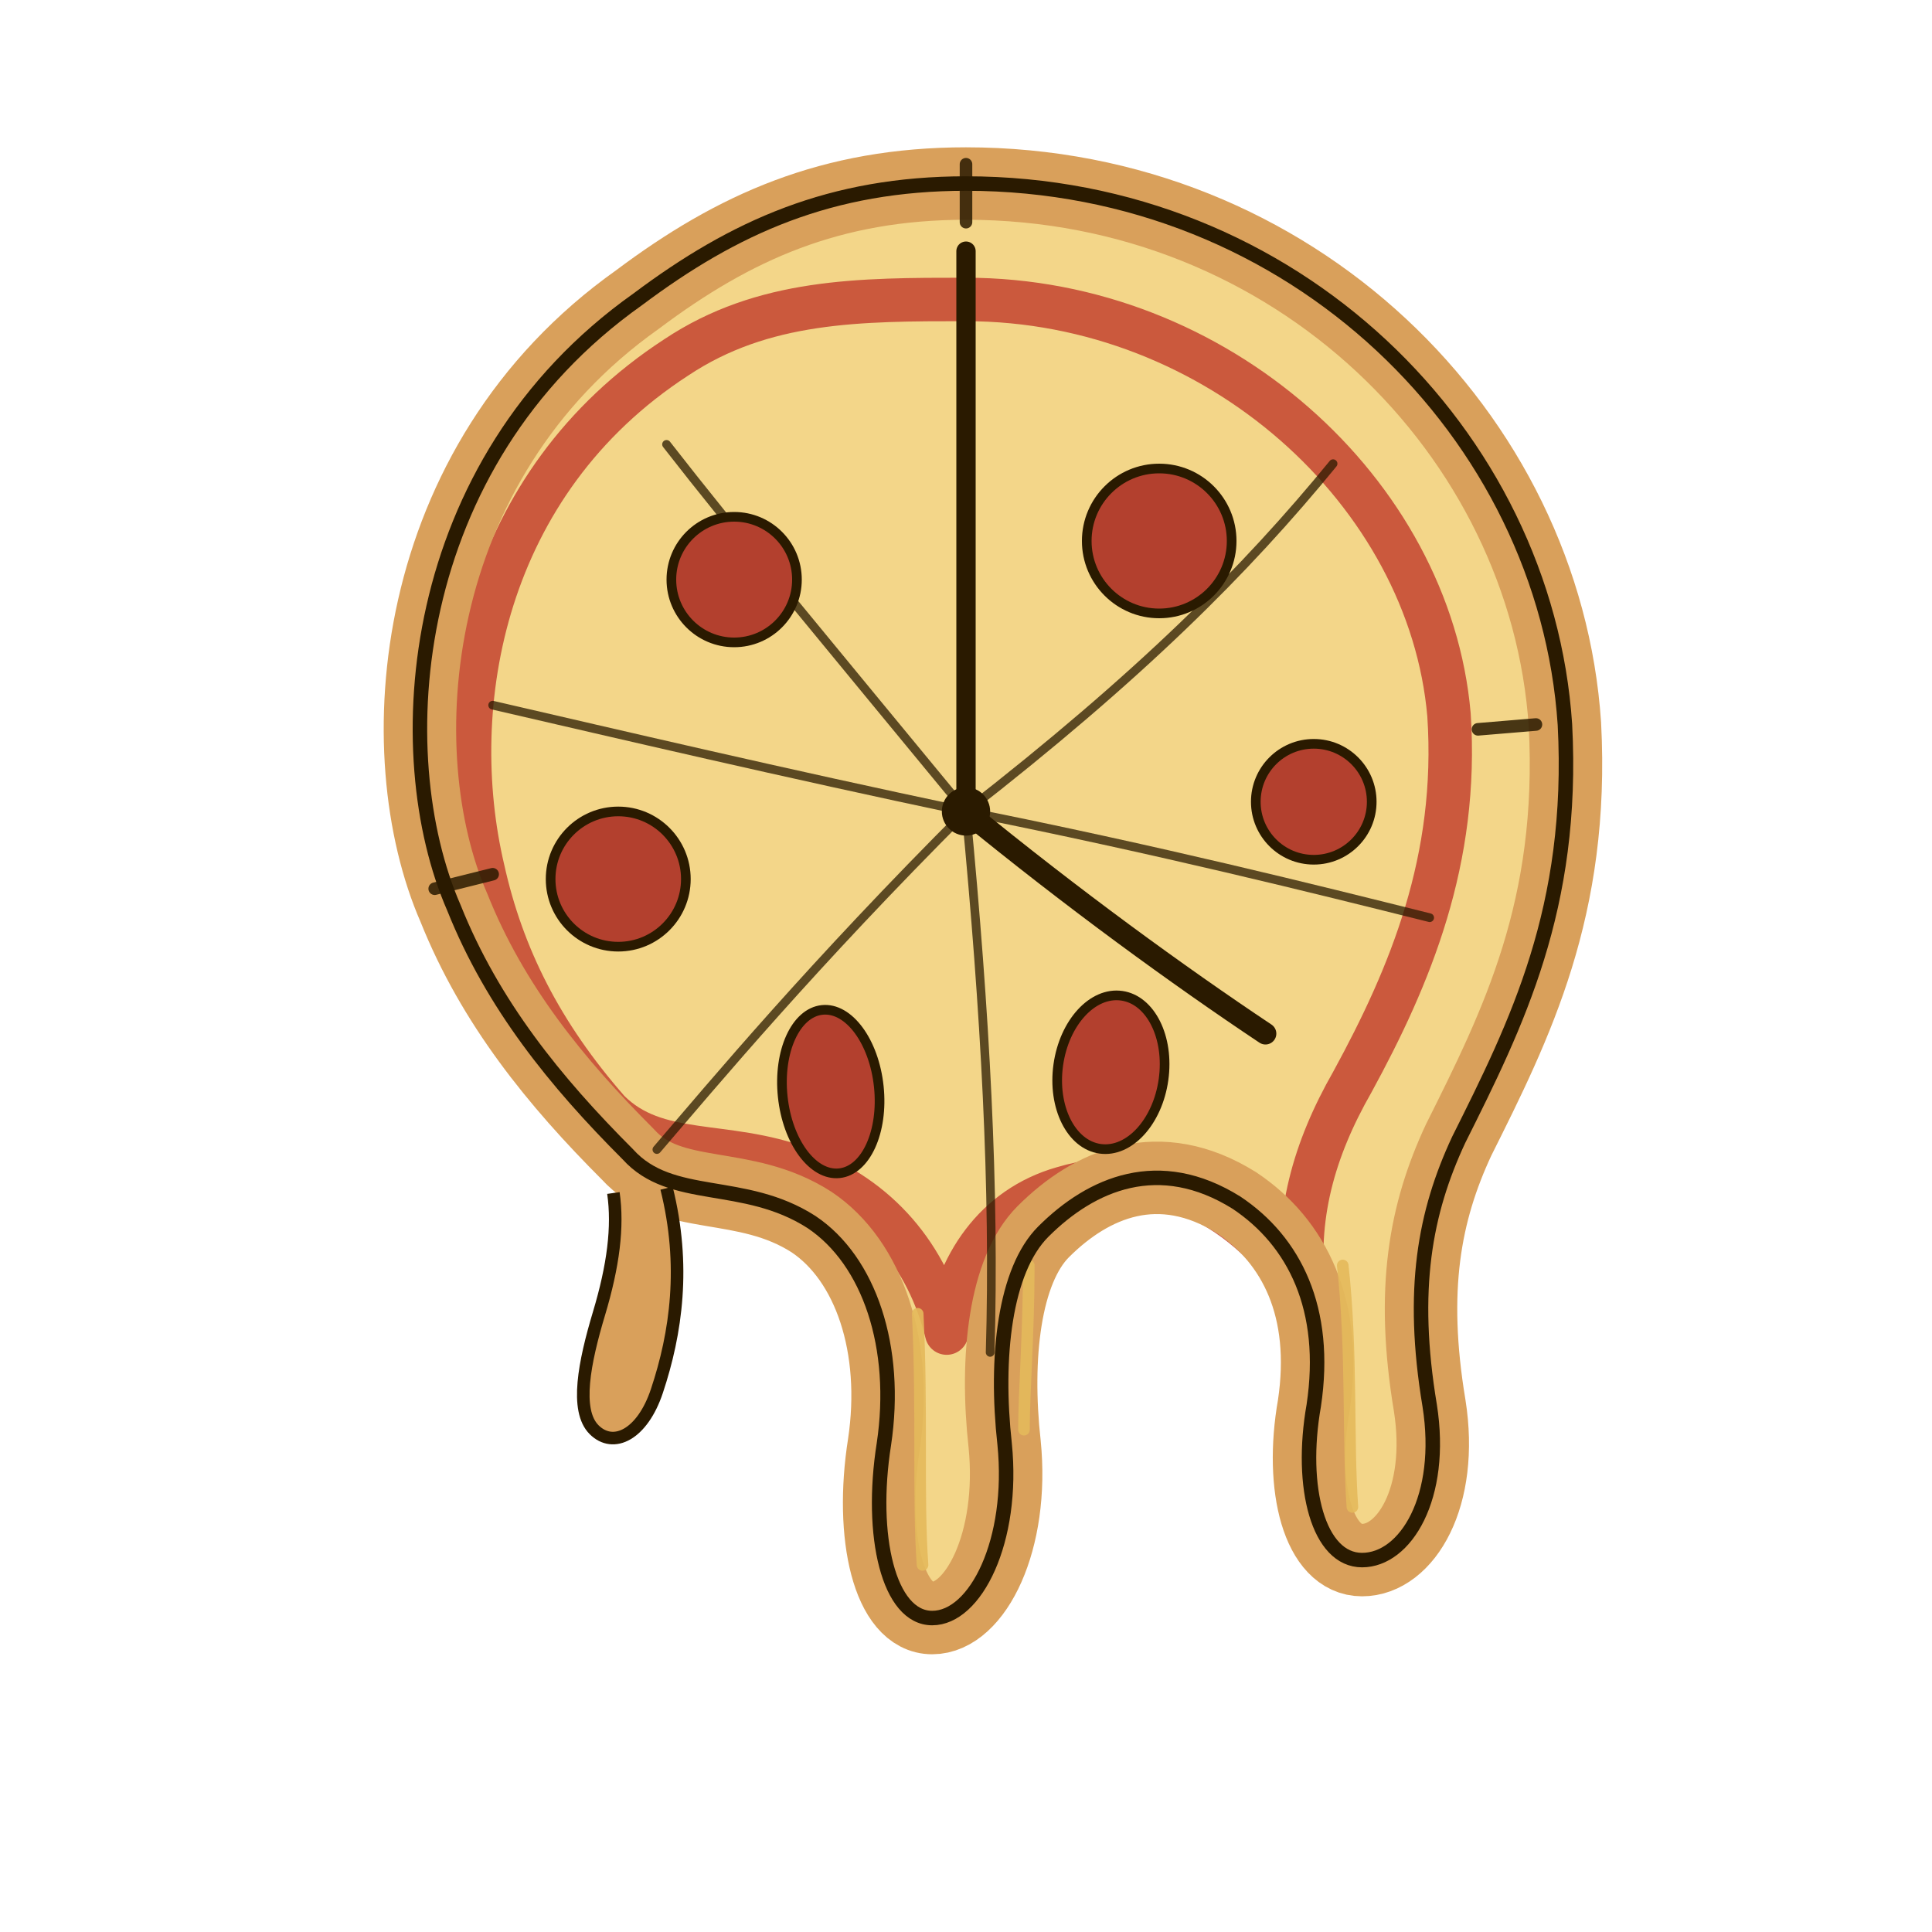
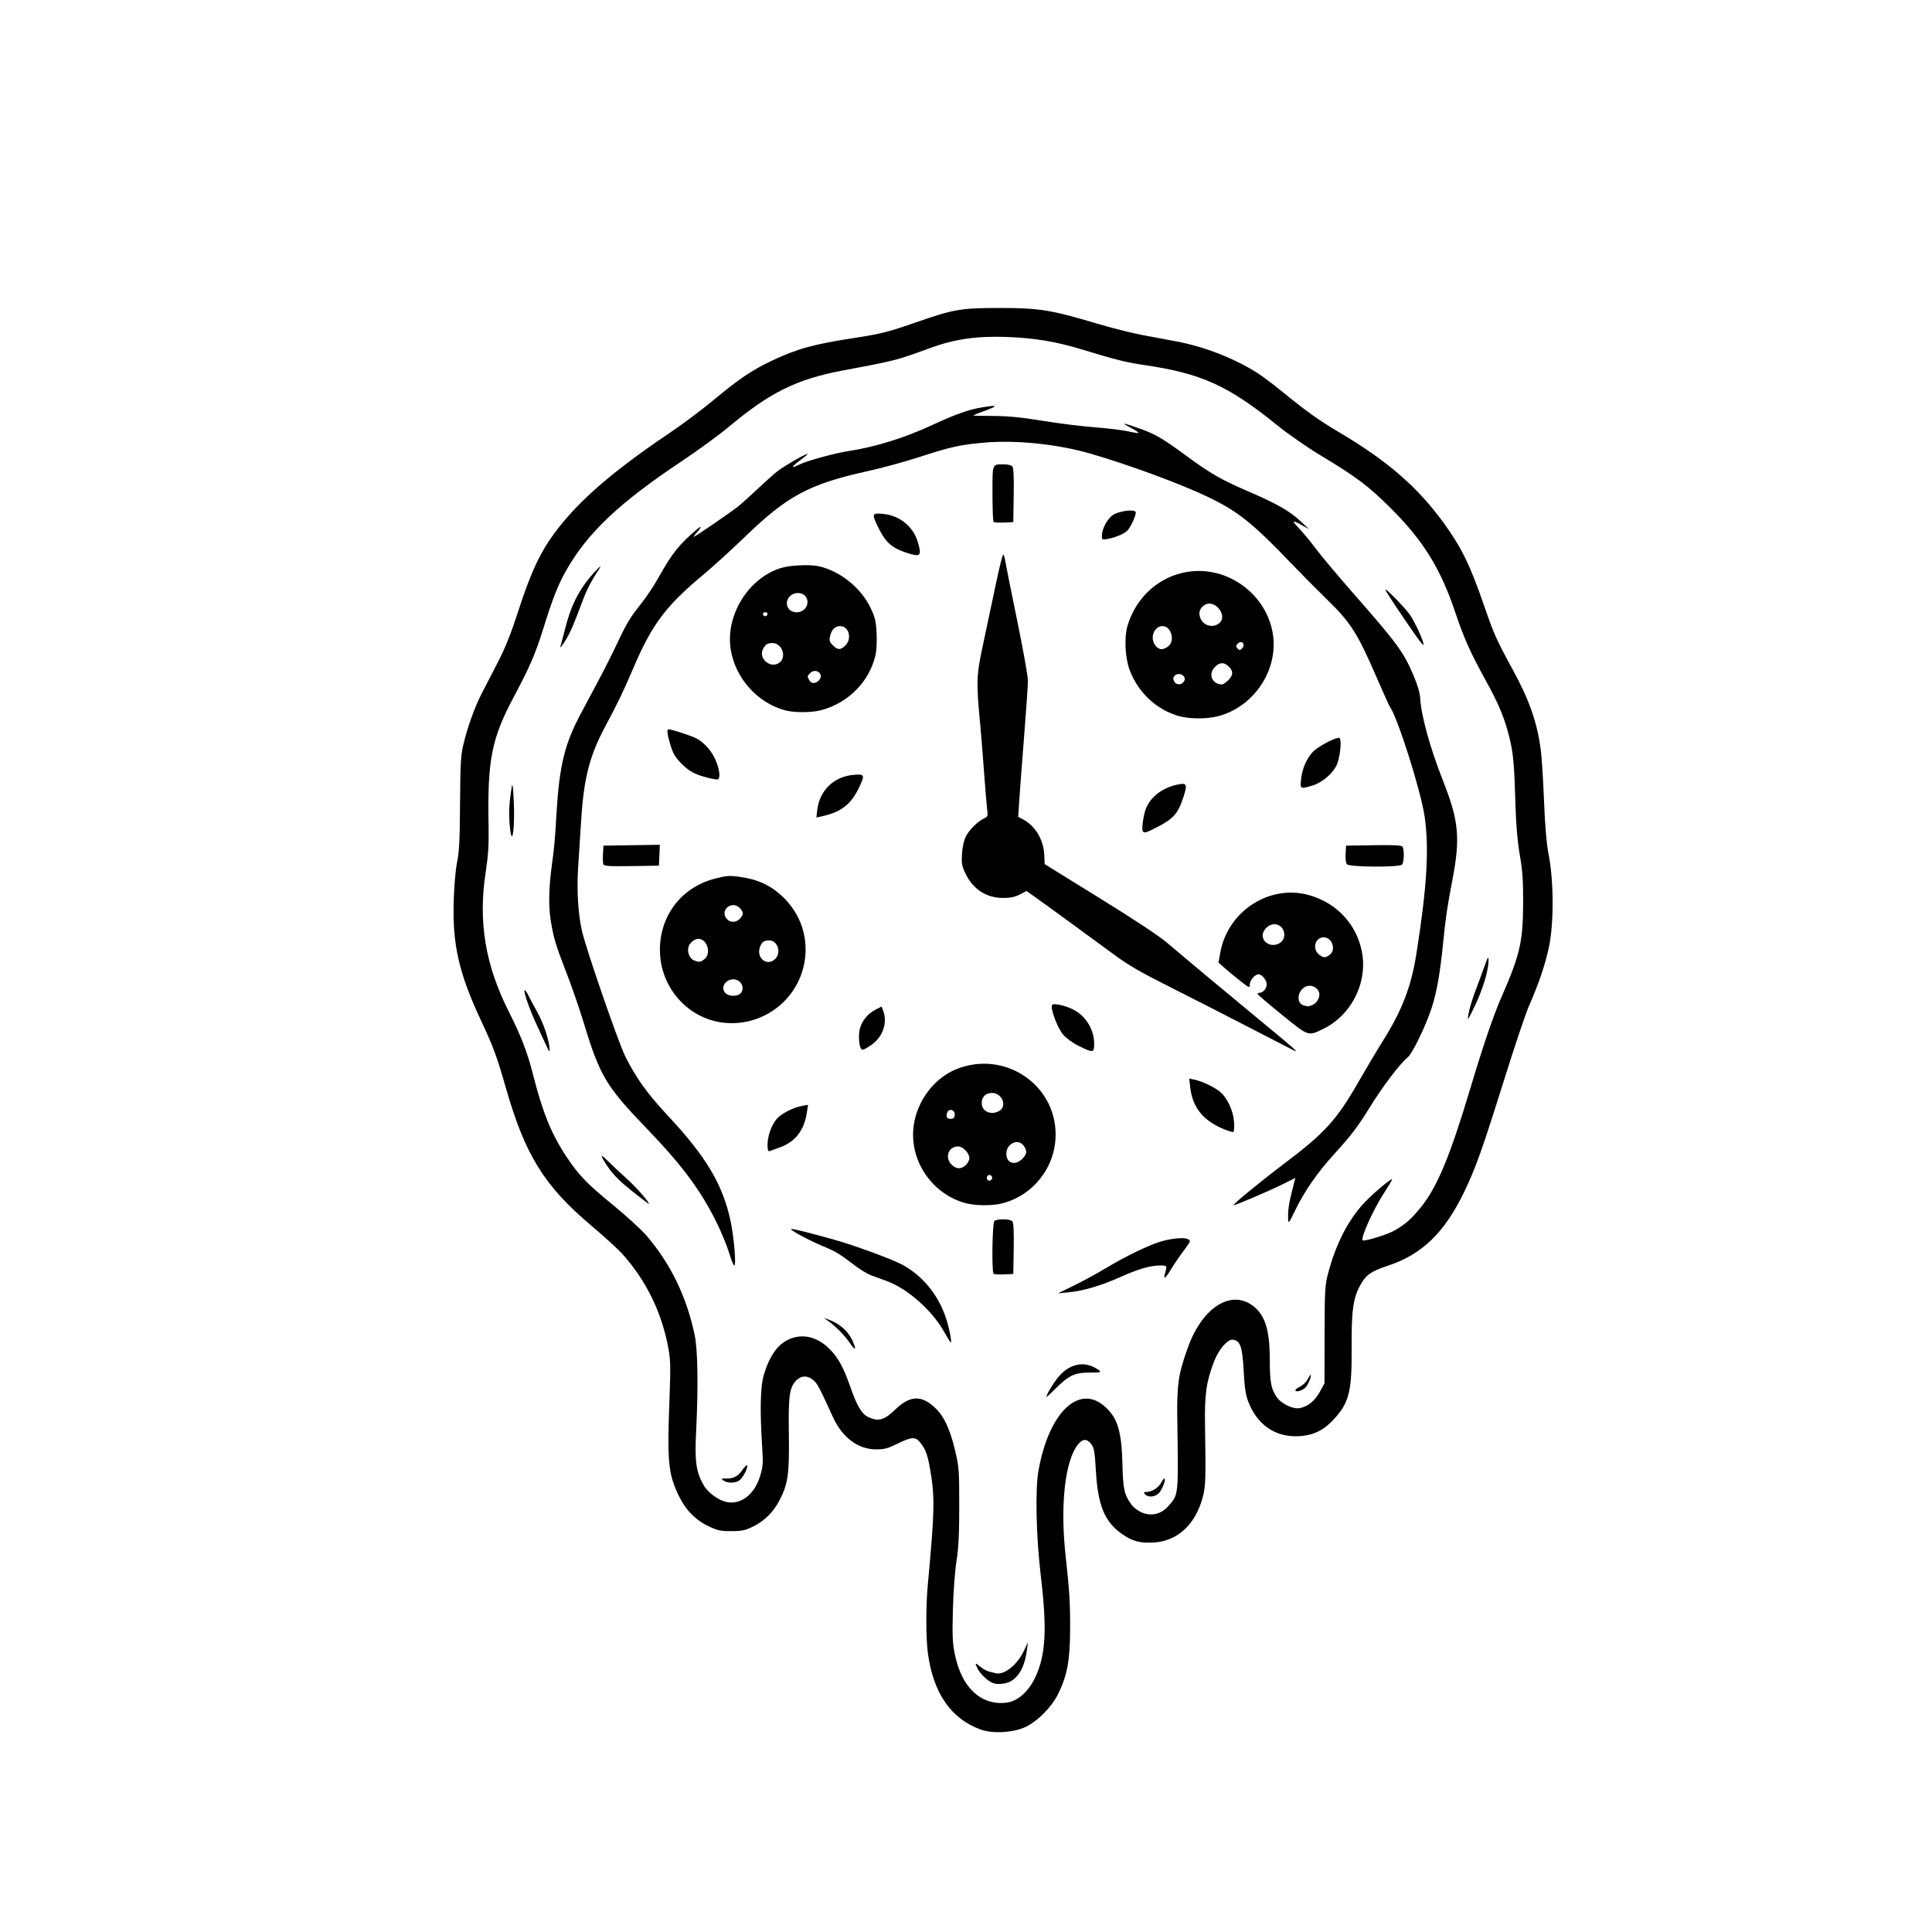
- <svg xmlns="http://www.w3.org/2000/svg" viewBox="0 0 400 400" role="img" aria-label="Melting pizza clock">
-   <defs>
-     <path id="pizzaSilhouette" d="       M 200 38       C 268 38 320 90 324 150       C 326 188 314 212 302 236       C 295 251 292 267 296 291       C 299 310 291 323 282 323       C 273 323 269 308 272 291       C 275 271 268 257 256 249       C 240 239 226 245 216 255       C 208 263 206 281 208 299       C 210 319 202 335 193 335       C 184 335 180 318 183 299       C 186 279 180 261 168 253       C 154 244 139 249 130 239       C 115 224 102 208 94 188       C 80 156 84 96 132 62       C 152 47 172 38 200 38 Z" />
-   </defs>
-   <use href="#pizzaSilhouette" fill="#F3D689" />
-   <path id="sauce-ring" d="     M 200 62     C 252 62 296 102 300 148     C 302 178 292 202 280 224     C 272 238 268 252 270 268     C 258 250 240 240 220 246     C 206 250 198 262 196 276     C 192 260 182 248 166 242     C 150 236 136 240 126 230     C 112 214 104 198 100 180     C 92 146 100 100 140 74     C 158 62 178 62 200 62 Z" fill="none" stroke="#C0392B" stroke-width="9" opacity="0.8" stroke-linejoin="round" />
-   <use href="#pizzaSilhouette" fill="none" stroke="#D9A05B" stroke-width="15" stroke-linejoin="round" />
-   <g id="slice-lines" stroke="#2a1a00" stroke-linecap="round" fill="none">
-     <g stroke-width="1.8" opacity="0.75">
-       <path d="M 200 168 C 236 140 258 118 276 96" />
-       <path d="M 200 168 C 240 176 272 184 296 190" />
-       <path d="M 200 168 C 204 210 206 246 205 280" />
-       <path d="M 200 168 C 168 200 148 224 136 238" />
-       <path d="M 200 168 C 162 160 128 152 102 146" />
-       <path d="M 200 168 C 172 134 152 110 138 92" />
-     </g>
-     <path id="minute-hand" d="M 200 168 C 200 128 200 84 200 52" stroke-width="4" />
-     <path id="hour-hand" d="M 200 168 C 222 186 244 202 262 214" stroke-width="4.5" />
-     <circle id="pivot" cx="200" cy="168" r="5" fill="#2a1a00" stroke="none" />
+ <svg xmlns="http://www.w3.org/2000/svg" version="1.1" id="svg1" width="1254" height="1254" viewBox="0 0 1254 1254">
+   <defs id="defs1" />
+   <g id="g1">
+     <path style="fill:#000000" d="m 636.677,1122.639 c -19.328,-6.903 -30.865,-23.522 -34.42,-49.581 -1.296,-9.502 -1.331,-30.593 -0.074,-44.178 4.529,-48.923 4.69,-57.131 1.48,-75.5 -1.58,-9.043 -2.823,-12.46 -6.092,-16.746 -3.243,-4.252 -5.727,-4.181 -15.063,0.433 -6.184,3.056 -8.527,3.688 -13.686,3.688 -11.905,0 -22.119,-7.64 -28.269,-21.145 -8.742,-19.195 -10.027,-21.61 -12.689,-23.851 -3.682,-3.099 -7.729,-3.051 -10.909,0.129 -4.559,4.559 -5.295,9.778 -4.94,35.018 0.362,25.808 -0.474,31.875 -5.865,42.555 -3.924,7.773 -10.006,13.834 -17.521,17.46 -4.989,2.407 -7.216,2.87 -13.938,2.894 -6.927,0.025 -8.897,-0.394 -14.689,-3.123 -8.486,-3.998 -15.066,-10.713 -19.413,-19.814 -6.967,-14.583 -7.62,-21.612 -5.992,-64.5 0.732,-19.294 0.616,-23.782 -0.817,-31.5 -4.286,-23.085 -14.252,-43.511 -29.663,-60.797 -2.842,-3.188 -11.937,-11.503 -20.211,-18.477 -30.681,-25.863 -43.067,-45.841 -55.631,-89.726 -5.832,-20.372 -8.009,-26.268 -16.046,-43.45 -14.375,-30.732 -18.601,-49.198 -17.748,-77.55 0.303,-10.065 1.214,-20.468 2.234,-25.5 1.37,-6.758 1.757,-14.547 1.891,-38 0.136,-23.957 0.493,-30.909 1.897,-37 2.737,-11.871 7.408,-25.051 12.095,-34.128 2.378,-4.605 7.238,-14.02 10.801,-20.922 4.643,-8.996 8.399,-18.483 13.262,-33.5 6.885,-21.261 12.553,-34.112 19.824,-44.95 14.784,-22.036 38.199,-42.998 77.667,-69.534 8.503,-5.717 21.328,-15.293 28.5,-21.281 16.514,-13.787 25.279,-19.735 37.946,-25.752 16.645,-7.905 27.426,-10.903 53.593,-14.901 17.519,-2.677 22.462,-3.931 41.049,-10.417 23.729,-8.28 28.699,-9.119 53.951,-9.099 25.252,0.02 32.815,1.23 62.22,9.957 10.054,2.984 23.455,6.387 29.78,7.563 6.325,1.175 16.225,3.024 22,4.107 18.548,3.48 37.787,10.961 53,20.611 3.025,1.919 9.714,6.921 14.863,11.117 17.278,14.076 24.559,19.282 38.661,27.641 30.695,18.196 50.219,35.098 66.88,57.898 11.875,16.251 17.544,27.773 26.583,54.029 6.439,18.704 8.167,22.575 18.553,41.559 11.009,20.123 16.127,34.853 18.415,53 0.589,4.675 1.503,19.3 2.03,32.5 0.676,16.93 1.597,27.388 3.126,35.5 3.257,17.276 3.269,44.398 0.028,59.5 -2.494,11.621 -6.416,23.165 -12.908,38 -2.166,4.95 -9.203,25.835 -15.638,46.412 -14.454,46.222 -19.103,59.285 -26.56,74.629 -12.757,26.25 -27.19,40.22 -49.088,47.512 -11.319,3.769 -14.609,6.074 -18.27,12.802 -4.634,8.514 -5.732,16.591 -5.563,40.922 0.196,28.313 -1.639,35.457 -11.936,46.465 -6.362,6.802 -12.88,9.953 -21.798,10.538 -15.513,1.018 -27.566,-7.136 -33.461,-22.635 -1.627,-4.277 -2.331,-9.12 -2.905,-19.985 -0.818,-15.482 -2.137,-19.278 -6.943,-19.989 -3.442,-0.51 -9.362,6.412 -12.4,14.497 -5.004,13.32 -6.063,21.07 -5.715,41.833 0.555,33.157 0.392,38.701 -1.337,45.395 -4.686,18.139 -16.465,29.107 -32.148,29.932 -8.909,0.469 -13.73,-0.843 -20.449,-5.564 -11.253,-7.907 -15.601,-18.459 -16.905,-41.021 -0.691,-11.964 -1.166,-14.83 -2.824,-17.06 -2.824,-3.797 -5.531,-3.875 -8.582,-0.248 -8.623,10.247 -11.927,39.559 -8.21,72.83 2.484,22.238 3.004,31.031 2.88,48.737 -0.134,19.192 -1.949,28.729 -7.705,40.492 -4.147,8.476 -13.296,17.775 -21.176,21.523 -7.838,3.728 -21.207,4.532 -29.013,1.744 z m 20.935,-18.661 c 5.764,-2.409 11.046,-8.084 14.503,-15.584 6.676,-14.484 7.549,-31.073 3.446,-65.513 -3.065,-25.735 -3.728,-56.05 -1.497,-68.5 6.778,-37.819 26.377,-56.513 43.26,-41.26 8.168,7.379 10.714,15.943 11.227,37.76 0.376,15.959 1.254,19.685 6.152,26.107 1.376,1.804 4.43,3.97 6.96,4.936 6.07,2.318 12.217,0.712 16.665,-4.354 6.721,-7.655 6.556,-6.051 5.813,-56.689 -0.326,-22.237 0.753,-29.408 7.02,-46.65 9.172,-25.234 27.269,-37.08 41.443,-27.129 8.334,5.851 11.553,15.657 11.578,35.279 0.019,14.546 0.781,18.855 4.268,24.118 3.014,4.55 10.638,8.311 15.134,7.468 5.309,-0.996 9.846,-4.671 13.104,-10.614 l 3,-5.472 0.062,-31.5 c 0.058,-28.999 0.235,-32.154 2.231,-39.732 5.037,-19.125 12.99,-34.687 23.429,-45.847 5.548,-5.931 16.736,-15.422 18.179,-15.422 0.304,0 -1.931,3.811 -4.967,8.469 -7.304,11.206 -15.653,29.646 -14.118,31.182 0.949,0.949 16.124,-3.735 20.683,-6.384 7.297,-4.24 10.796,-7.335 17.136,-15.154 10.466,-12.909 18.812,-32.958 31.889,-76.612 8.688,-29.002 15.006,-47.521 20.469,-60 11.844,-27.055 13.848,-35.751 13.938,-60.5 0.054,-14.825 -0.376,-21.083 -2.165,-31.5 -1.466,-8.533 -2.416,-19.185 -2.766,-31 -0.839,-28.301 -1.383,-34.497 -3.962,-45.086 -3.066,-12.587 -6.862,-21.729 -15.535,-37.414 -9.626,-17.407 -14.05,-27.287 -19.478,-43.5 -9.638,-28.789 -20.786,-46.84 -41.995,-68 -14.35,-14.317 -22.516,-20.464 -45.584,-34.312 -8.775,-5.268 -21.061,-13.818 -28.446,-19.798 -31.567,-25.558 -49.118,-33.472 -86.192,-38.865 -11.392,-1.657 -18.603,-3.46 -39.601,-9.9 -17.328,-5.315 -31.764,-7.707 -50.206,-8.321 -19.109,-0.636 -33.375,1.477 -49.215,7.291 -21.63,7.939 -21.924,8.015 -56.285,14.473 -30.037,5.646 -47.383,14.198 -74,36.484 -6.325,5.296 -20.5,15.631 -31.5,22.968 -39.766,26.521 -60.236,45.902 -74.042,70.099 -5.392,9.451 -8.917,18.37 -14.983,37.906 -5.053,16.276 -8.768,24.909 -18.799,43.691 -14.908,27.913 -17.56,41.339 -16.748,84.784 0.226,12.083 -0.197,18.696 -1.918,30 -4.885,32.079 -0.17,60.197 15.176,90.5 7.647,15.1 11.931,26.153 15.312,39.509 6.493,25.643 12.157,39.644 22.046,54.491 7.982,11.985 13.188,17.374 30.34,31.408 8.588,7.027 18.278,15.885 21.532,19.684 15.681,18.307 25.992,39.552 31.259,64.408 2.061,9.726 2.421,33.506 0.953,63 -0.967,19.427 0.01,26.178 5.033,34.828 2.788,4.8 9.774,9.788 15.111,10.79 9.07,1.701 17.816,-5.161 21.332,-16.739 2.024,-6.664 2.122,-8.222 1.306,-20.791 -1.389,-21.402 -1.02,-37.637 1.012,-44.544 3.656,-12.429 8.885,-20.057 16.059,-23.43 8.95,-4.207 18.685,-1.998 26.752,6.07 5.576,5.577 9.081,11.943 13.389,24.317 4.46,12.81 7.42,17.818 11.743,19.87 6.591,3.128 10.36,2.072 17.633,-4.939 9.211,-8.88 16.488,-9.394 24.975,-1.763 6.377,5.734 10.325,13.914 13.8,28.597 2.502,10.57 2.659,12.687 2.655,35.735 0,18.607 -0.435,27.266 -1.798,36 -1.029,6.598 -2.023,20.025 -2.332,31.5 -0.446,16.577 -0.241,21.455 1.195,28.5 3.007,14.746 9.392,24.772 18.745,29.433 5.912,2.946 13.774,3.423 19.181,1.164 z m -13.422,-11.667 c -3.23,-1.35 -7.796,-5.697 -9.589,-9.131 -2.083,-3.988 -1.752,-4.264 1.666,-1.388 1.692,1.424 4.28,2.852 5.75,3.172 1.47,0.321 3.284,0.775 4.03,1.009 5.383,1.691 14.27,-5.279 18.605,-14.593 l 2.56,-5.5 -0.592,4.5 c -1.356,10.31 -4.156,16.262 -9.518,20.231 -3.109,2.302 -9.469,3.139 -12.913,1.699 z m 99,-122.43 c -1.042,-1.255 -0.89,-1.5 0.927,-1.5 3.506,0 7.917,-2.799 9.63,-6.11 0.875,-1.692 1.827,-2.839 2.117,-2.55 0.946,0.946 -1.81,7.71 -3.955,9.708 -2.49,2.32 -6.975,2.553 -8.718,0.452 z m -273.543,-8.908 c -1.778,-1.3 -1.645,-1.4 1.757,-1.303 4.749,0.135 7.707,-1.502 10.754,-5.947 1.349,-1.969 2.614,-3.096 2.811,-2.506 0.562,1.687 -2.82,8.079 -5.132,9.699 -2.652,1.857 -7.69,1.886 -10.19,0.058 z m 209.543,-54.218 c 0,-2.004 5.966,-11.393 9.46,-14.887 7.524,-7.524 16.903,-8.41 24.808,-2.344 1.535,1.178 0.743,1.357 -6,1.357 -9.763,0 -13.612,1.767 -22.018,10.111 -3.438,3.412 -6.25,6.005 -6.25,5.763 z m 161.627,-4.169 c -0.298,-0.482 0.994,-1.608 2.871,-2.503 1.877,-0.895 4.119,-2.994 4.983,-4.665 0.864,-1.671 1.753,-3.038 1.975,-3.038 0.987,0 -1.613,6.594 -3.197,8.109 -2.185,2.089 -5.908,3.266 -6.632,2.096 z m -289.477,-31.251 c -3.308,-4.822 -9.285,-10.816 -14.15,-14.187 l -2.5,-1.732 2.757,0.96 c 7.687,2.678 13.395,7.843 16.269,14.721 2.323,5.559 1.341,5.657 -2.376,0.238 z m 61.456,-6.925 c -7.862,-13.98 -23.768,-28.033 -37.302,-32.957 -3.192,-1.161 -7.718,-2.816 -10.059,-3.676 -2.34,-0.861 -7.015,-3.664 -10.389,-6.23 -10.691,-8.131 -12.299,-9.11 -20.651,-12.58 -9.056,-3.762 -21.613,-10.51 -20.895,-11.228 0.441,-0.441 9.993,1.906 27.177,6.677 13.593,3.774 38.703,12.98 45.193,16.569 12.762,7.057 22.424,18.628 27.649,33.112 2.301,6.38 4.552,17.324 3.55,17.263 -0.208,-0.013 -2.131,-3.139 -4.273,-6.947 z m 84.204,-29.968 c 5.671,-2.753 15.248,-7.981 21.283,-11.617 11.826,-7.125 26.379,-14.211 34.407,-16.751 7.176,-2.271 15.844,-3.114 18.331,-1.783 2.005,1.073 1.919,1.316 -2.629,7.351 -2.586,3.433 -6.26,8.828 -8.164,11.99 -3.871,6.43 -5.365,7.373 -3.969,2.506 1.353,-4.718 1.325,-4.757 -3.36,-4.757 -6.231,0 -14.174,2.315 -25.673,7.483 -12.361,5.555 -24.226,9.07 -33.537,9.934 l -7,0.65 z m -52.101,-7.686 c -1.283,-1.283 -0.829,-32.855 0.491,-34.176 1.668,-1.668 10.278,-1.534 11.703,0.183 0.787,0.948 1.061,6.529 0.872,17.75 l -0.275,16.367 -6.041,0.292 c -3.322,0.161 -6.36,-0.027 -6.75,-0.417 z m -171.673,-13.608 c -1.355,-4.522 -5.045,-13.456 -8.199,-19.853 -10.273,-20.835 -22.396,-37.095 -45.681,-61.267 -25.863,-26.848 -29.993,-33.769 -40.227,-67.406 -2.801,-9.208 -7.703,-23.492 -10.892,-31.742 -7.574,-19.594 -8.676,-23.172 -10.622,-34.5 -1.67,-9.723 -1.469,-22.108 0.602,-37 1.551,-11.153 1.894,-14.98 3.003,-33.5 1.836,-30.664 5.27,-44.916 15.422,-64 2.926,-5.5 8.295,-15.57 11.932,-22.379 3.637,-6.808 8.962,-17.383 11.833,-23.5 6.415,-13.666 8.528,-17.175 15.838,-26.305 3.163,-3.951 8.111,-11.376 10.995,-16.5 9.245,-16.428 13.447,-21.701 25.37,-31.841 3.088,-2.626 2.655,-0.991 -0.734,2.774 -1.114,1.238 -1.76,2.25 -1.436,2.25 0.74,0 22.857,-15.137 28.252,-19.335 2.204,-1.715 7.832,-6.742 12.507,-11.171 4.675,-4.429 10.525,-9.687 13,-11.684 4.359,-3.517 20,-12.497 20,-11.482 0,0.276 -2.271,2.169 -5.047,4.207 -5.91,4.338 -5.899,5.499 0.023,2.478 4.287,-2.187 23.025,-7.339 31.024,-8.53 17.608,-2.622 36.685,-8.529 55,-17.03 15.192,-7.051 23.594,-10.018 32.444,-11.454 9.931,-1.612 10.507,-1.068 2.155,2.035 -4.345,1.615 -8.031,3.066 -8.191,3.226 -0.16,0.16 5.646,0.315 12.901,0.344 9.777,0.04 18.109,0.855 32.191,3.148 10.45,1.702 25.75,3.603 34,4.226 8.25,0.622 17.879,1.791 21.397,2.597 3.518,0.806 6.601,1.262 6.85,1.012 0.249,-0.249 -2.179,-1.845 -5.397,-3.547 -6.52,-3.449 -4.71,-3.171 7.15,1.096 9.45,3.4 14.512,6.416 30.256,18.025 14.681,10.825 21.996,14.978 40.257,22.854 17.832,7.691 25.862,12.306 32.987,18.958 l 5.5,5.135 -4.588,-2.554 c -6.572,-3.658 -6.949,-3.19 -1.77,2.196 2.512,2.612 7.431,8.575 10.932,13.25 3.501,4.675 14.265,17.5 23.921,28.5 28.597,32.579 32.725,38.182 39.078,53.051 2.827,6.617 4.351,11.743 4.548,15.304 0.63,11.35 6.405,32.241 14.776,53.45 10.329,26.171 11.362,37.171 6.074,64.695 -3.348,17.427 -4.259,23.632 -5.969,40.635 -2.016,20.056 -4.172,32.16 -7.597,42.646 -3.607,11.045 -12.358,29.123 -15.23,31.464 -5.268,4.294 -16.569,19.209 -25.196,33.255 -7.278,11.849 -11.95,17.959 -22.909,29.958 -10.67,11.683 -19.336,24.21 -25.119,36.311 -3.677,7.695 -4.432,8.732 -4.533,6.231 -0.241,-5.936 0.311,-10.115 2.459,-18.638 l 2.184,-8.664 -7.531,3.752 c -9.626,4.795 -32.046,14.369 -32.526,13.889 -0.562,-0.562 17.364,-15.252 33.27,-27.263 26.209,-19.791 33.79,-28.205 48.278,-53.576 4.554,-7.975 11.609,-19.811 15.679,-26.303 12.051,-19.223 18.022,-34.707 21.286,-55.197 7.003,-43.958 8.533,-69.296 5.443,-90.108 -2.473,-16.658 -17.659,-64.574 -22.467,-70.892 -0.419,-0.55 -4.272,-9.1 -8.563,-19 -12.612,-29.095 -16.849,-35.737 -32.557,-51.037 -6.191,-6.03 -16.213,-16.138 -22.271,-22.463 -25.871,-27.011 -35.287,-34.533 -55.039,-43.969 -17.761,-8.485 -51.492,-20.902 -76.064,-28 -21.532,-6.22 -48.58,-8.967 -69.5,-7.059 -15.424,1.407 -21.113,2.688 -42,9.459 -9.075,2.942 -23.925,6.988 -33,8.992 -37.762,8.337 -51.921,15.878 -79.206,42.185 -8.962,8.641 -21.262,19.846 -27.333,24.902 -24.334,20.261 -33.384,32.26 -45.251,59.995 -6.806,15.908 -10.475,23.551 -18.477,38.495 -10.288,19.215 -14.068,33.986 -15.736,61.5 -0.6,9.9 -1.483,23.699 -1.962,30.665 -0.952,13.847 0.05,30.064 2.518,40.743 2.814,12.175 23.652,72.499 28.135,81.445 7.026,14.023 14.304,24.17 27.36,38.147 25.237,27.016 35.944,45.001 40.996,68.86 2.216,10.467 3.711,28.643 2.356,28.635 -0.495,-0.003 -2.009,-3.705 -3.365,-8.227 z m 151.762,-32.699 c -21.484,-6.869 -35.209,-28.686 -31.832,-50.603 2.442,-15.853 13.516,-30.235 27.649,-35.911 30.914,-12.414 64.361,9.643 64.361,42.444 0,20.868 -14.129,39.227 -34.326,44.605 -7.173,1.91 -18.968,1.665 -25.852,-0.536 z m 18.756,-15.156 c 1.03,-1.667 -1.287,-3.58 -2.667,-2.2 -1.154,1.154 -0.432,3.287 1.113,3.287 0.485,0 1.184,-0.489 1.554,-1.087 z m -16.868,-9.087 c 1.273,-1.196 2.314,-3.196 2.314,-4.444 0,-3.366 -4.103,-7.631 -7.339,-7.631 -6.285,0 -8.839,7.162 -4.206,11.795 3.033,3.033 6.199,3.129 9.231,0.28 z m 37.065,-4.462 c 2.671,-2.938 2.804,-4.588 0.635,-7.899 -3.446,-5.259 -11.385,-1.788 -11.385,4.978 0,6.476 6.029,8.113 10.75,2.92 z m -44.25,-28.363 c 0,-3.281 -4.004,-4.139 -4.979,-1.067 -0.875,2.758 0.209,4.247 2.823,3.874 1.551,-0.221 2.156,-1.009 2.156,-2.807 z m 29.277,-2.557 c 4.841,-3.391 1.226,-11.443 -5.137,-11.443 -4.047,0 -6.64,2.577 -6.64,6.598 0,3.761 2.888,6.402 7,6.402 1.405,0 3.555,-0.701 4.777,-1.557 z m -238.778,52.235 c -6.863,-5.434 -11.969,-10.419 -14.742,-14.393 -5.725,-8.205 -6.418,-10.651 -1.64,-5.785 2.16,2.2 7.742,7.423 12.405,11.607 6.787,6.091 16.261,16.909 14.79,16.888 -0.172,-0.002 -5.037,-3.745 -10.812,-8.318 z m 88,-29.945 c 0,-5.469 2.203,-11.999 5.511,-16.336 2.735,-3.585 10.871,-7.916 16.873,-8.98 l 3.884,-0.689 -0.724,4.886 c -1.732,11.689 -7.59,19.238 -17.706,22.816 -2.936,1.038 -5.9,2.09 -6.588,2.336 -0.881,0.316 -1.25,-0.876 -1.25,-4.033 z m 294.968,-10.72 c -12.604,-5.527 -19.112,-13.882 -20.587,-26.428 l -0.693,-5.897 3.343,0.669 c 5.08,1.016 14.125,5.431 17.312,8.45 4.424,4.191 7.86,11.861 8.416,18.787 0.271,3.373 0.084,6.385 -0.416,6.694 -0.499,0.309 -3.819,-0.715 -7.376,-2.275 z M 354.807,679.13 c -0.776,-1.788 -3.455,-7.572 -5.954,-12.855 -4.818,-10.187 -9.234,-22.657 -8.339,-23.552 0.295,-0.295 1.377,1.195 2.406,3.31 1.028,2.116 3.527,6.801 5.553,10.411 3.79,6.756 6.981,15.595 8.008,22.185 0.718,4.609 0.18,4.77 -1.673,0.5 z M 700.106,678.852 c -3.792,-1.881 -8.044,-4.972 -10.027,-7.288 -3.806,-4.446 -8.72,-17.751 -7.141,-19.331 1.351,-1.351 9.944,0.788 14.968,3.726 7.417,4.338 12.284,12.874 12.284,21.543 0,5.925 -0.676,6.016 -10.084,1.349 z m 112.584,-11.008 c -15.4,-7.976 -39.25,-20.154 -53,-27.064 -20.107,-10.104 -27.446,-14.377 -37.5,-21.834 -11.798,-8.751 -45.724,-33.454 -52.711,-38.382 l -3.211,-2.264 -4.289,2.253 c -3.147,1.653 -6.021,2.261 -10.789,2.281 -11.072,0.046 -19.816,-5.717 -24.752,-16.315 -2.139,-4.593 -2.43,-6.384 -2.031,-12.5 0.294,-4.496 1.243,-8.654 2.566,-11.233 2.216,-4.322 7.811,-9.808 11.908,-11.674 2.22,-1.012 2.39,-1.532 1.852,-5.672 -0.326,-2.507 -1.245,-13.559 -2.042,-24.559 -0.797,-11 -1.877,-24.5 -2.4,-30 -2.773,-29.159 -2.653,-32.154 2.178,-54.5 2.438,-11.275 6.14,-28.697 8.227,-38.716 2.087,-10.019 4.116,-18.017 4.509,-17.774 0.393,0.243 0.965,2.14 1.27,4.216 0.305,2.076 3.741,19.233 7.635,38.126 3.894,18.894 7.08,36.68 7.08,39.526 0,2.845 -1.127,19.337 -2.506,36.648 -1.378,17.311 -2.794,36.041 -3.146,41.623 l -0.64,10.149 2.896,1.515 c 8.123,4.25 13.577,13.28 14.005,23.187 l 0.259,6 35.816,22.147 c 22.531,13.932 38.773,24.689 43.788,29 9.335,8.025 37.21,31.286 64.345,53.694 16.804,13.877 20.038,16.719 18.932,16.642 -0.138,-0.01 -12.85,-6.543 -28.25,-14.519 z m -253.904,12.691 c -1.32,-2.135 -1.679,-9.129 -0.664,-12.901 1.403,-5.209 5.166,-9.752 10.208,-12.325 l 3.889,-1.984 0.986,2.593 c 3.067,8.066 -0.222,17.341 -8.003,22.566 -4.585,3.079 -5.583,3.398 -6.416,2.051 z m 273.404,-21.774 c -8.525,-6.916 -15.65,-12.98 -15.833,-13.477 -0.183,-0.497 0.347,-0.903 1.179,-0.903 2.282,0 4.655,-2.84 4.655,-5.571 0,-2.605 -3.159,-6.429 -5.311,-6.429 -2.269,0 -5.689,3.971 -5.689,6.605 0,2.455 -0.177,2.389 -6.143,-2.289 -3.378,-2.649 -7.943,-6.41 -10.144,-8.358 l -4.001,-3.541 1.12,-6.36 c 4.71,-26.739 31.499,-44.401 57.035,-37.604 18.89,5.028 32.417,19.941 35.228,38.837 2.883,19.383 -7.715,39.53 -25.299,48.097 -10.021,4.882 -9.434,5.079 -26.798,-9.007 z m 19.387,-6.338 c 3.626,-1.378 5.822,-5.997 4.295,-9.033 -1.716,-3.412 -6.101,-4.621 -9.259,-2.551 -4.997,3.274 -5.02,10.874 -0.036,11.854 1.162,0.228 2.196,0.477 2.298,0.552 0.102,0.075 1.318,-0.294 2.702,-0.821 z m 11.39,-32.6 c 4.49,-3.145 1.726,-11.443 -3.811,-11.443 -5.797,0 -7.627,8.023 -2.63,11.523 2.664,1.866 3.681,1.853 6.441,-0.08 z m -32.664,-7.504 c 4.528,-2.423 4.359,-9.278 -0.29,-11.766 -3.057,-1.636 -7.073,-0.248 -9.354,3.233 -3.858,5.888 3.093,12.039 9.644,8.533 z m -361.614,51.362 c -21.738,-2.89 -38.834,-21.542 -40.251,-43.915 -1.503,-23.737 12.918,-43.703 35.774,-49.528 7.505,-1.913 9.34,-2.036 16.001,-1.08 10.431,1.498 17.541,4.393 24.518,9.983 13.871,11.114 20.384,27.889 17.49,45.048 -4.286,25.408 -27.981,42.889 -53.532,39.492 z m 11.983,-18.927 c 2.332,-2.332 1.523,-6.529 -1.596,-8.271 -5.676,-3.171 -12.518,3.332 -8.351,7.937 2.182,2.411 7.684,2.596 9.946,0.334 z m -23.392,-22.247 c 4.572,-3.702 1.715,-13.127 -3.979,-13.127 -2.58,0 -5.818,2.694 -6.499,5.407 -0.844,3.362 0.891,7.459 3.623,8.556 3.349,1.345 4.306,1.228 6.856,-0.836 z m 45.909,-0.127 c 4.122,-4.122 1.549,-12.017 -3.905,-11.985 -3.401,0.02 -4.755,0.962 -5.967,4.148 -2.763,7.267 4.598,13.111 9.872,7.837 z m -23,-26 c 1.1,-1.1 2,-2.675 2,-3.5 0,-0.825 -0.9,-2.4 -2,-3.5 -5.309,-5.309 -13.37,1.619 -8.345,7.171 2.172,2.4 5.849,2.325 8.345,-0.171 z m 473.526,59.217 c 0.742,-3.181 2.556,-8.918 4.031,-12.75 1.475,-3.832 3.969,-10.567 5.541,-14.967 2.48,-6.94 2.861,-7.524 2.88,-4.41 0.035,5.897 -3.524,17.97 -8.329,28.253 -2.482,5.312 -4.729,9.657 -4.992,9.657 -0.264,0 0.128,-2.602 0.87,-5.783 z M 391.611,561.034 c -0.294,-0.766 -0.396,-3.814 -0.228,-6.773 l 0.307,-5.381 18.296,-0.273 18.296,-0.273 -0.296,6.773 -0.296,6.773 -17.773,0.273 c -14.45,0.222 -17.872,0.013 -18.307,-1.119 z m 482.647,-0.073 c -0.678,-0.817 -1.048,-3.679 -0.872,-6.75 l 0.305,-5.331 17.926,-0.274 c 13.672,-0.209 18.118,0.029 18.735,1 1.244,1.961 0.987,10.226 -0.361,11.574 -1.868,1.868 -34.165,1.67 -35.733,-0.219 z M 330.725,534.23 c -0.55,-7.714 -0.082,-14.828 1.603,-24.349 0.542,-3.065 1.439,10.63 1.327,20.282 -0.168,14.615 -1.997,17.153 -2.93,4.067 z m 410.986,5.184 c -0.844,-1.366 0.539,-10.913 2.137,-14.746 3.145,-7.546 10.492,-13.192 19.917,-15.304 6.562,-1.471 7.103,-0.544 4.46,7.64 -3.578,11.074 -6.389,14.318 -17.259,19.914 -7.193,3.703 -8.32,4.007 -9.255,2.495 z M 530.482,525.562 c 1.486,-12.549 10.866,-21.566 23.543,-22.632 7.212,-0.606 7.484,0.009 3.603,8.157 -5.286,11.098 -11.714,16.058 -24.341,18.784 l -3.403,0.735 z m 314.05,-20.185 c 0.747,-7.148 4.341,-14.711 8.757,-18.427 4.328,-3.642 14.723,-8.797 16.065,-7.968 1.764,1.09 0.419,13.343 -1.98,18.041 -2.844,5.569 -9.504,11.078 -15.572,12.88 -7.952,2.362 -7.987,2.34 -7.27,-4.526 z m -383.843,-0.233 c -9.161,-2.223 -13.111,-4.244 -18.152,-9.284 -4.158,-4.158 -5.583,-6.499 -7.261,-11.931 -2.174,-7.038 -2.618,-10.547 -1.334,-10.547 2.034,0 14.279,3.976 17.841,5.793 5.666,2.891 10.788,8.939 13.335,15.747 2.182,5.831 2.431,10.639 0.571,11 -0.55,0.107 -2.8,-0.243 -5,-0.777 z m 303.298,-40.694 c -14.144,-4.522 -25.397,-15.337 -30.767,-29.569 -2.968,-7.865 -3.613,-21.173 -1.39,-28.665 5.564,-18.752 20.588,-32.201 39.189,-35.08 25.855,-4.002 51.184,14.59 55.17,40.495 3.595,23.362 -12.298,47.165 -35.535,53.217 -7.865,2.049 -19.562,1.874 -26.667,-0.398 z m 4.542,-22.235 c 2.173,-3.467 -3.628,-6.602 -6.287,-3.398 -0.899,1.084 -0.913,1.957 -0.055,3.561 1.321,2.469 4.747,2.381 6.342,-0.163 z m 28.807,-0.827 c 3.338,-3.338 3.233,-6.164 -0.344,-9.257 -2.793,-2.415 -5.453,-2.19 -8.348,0.705 -4.62,4.62 -2.158,11.078 4.372,11.466 0.73,0.043 2.674,-1.268 4.32,-2.914 z m 9.853,-22.571 c 0,-2.17 -2.083,-2.782 -3.76,-1.105 -1.298,1.298 -1.344,1.838 -0.271,3.131 0.988,1.191 1.622,1.292 2.664,0.428 0.752,-0.624 1.367,-1.728 1.367,-2.453 z m -48.911,0.692 c 4.611,-3.734 1.932,-13.129 -3.744,-13.129 -3.47,0 -6.345,3.398 -6.345,7.5 0,3.892 2.833,7.5 5.889,7.5 1.039,0 2.929,-0.842 4.2,-1.871 z m 32.688,-14.686 c 6.681,-4.68 -2.415,-16.532 -9.251,-12.053 -3.089,2.024 -3.994,5.067 -2.546,8.562 1.939,4.682 7.674,6.379 11.797,3.491 z M 509.19,460.947 c -17.834,-4.97 -32.079,-21.104 -34.934,-39.567 -3.401,-21.995 11.387,-46.009 32.418,-52.644 5.986,-1.889 18.831,-2.515 24.761,-1.207 13.687,3.018 27.291,13.886 33.474,26.741 3.087,6.418 3.642,8.695 4.058,16.648 0.296,5.666 -0.01,11.282 -0.786,14.588 -4.021,17.052 -17.616,30.763 -35.123,35.422 -6.482,1.725 -17.716,1.735 -23.869,0.02 z m 22.425,-19.484 c 3.562,-3.935 -2.081,-8.284 -5.853,-4.512 -1.859,1.859 -1.875,1.993 -0.536,4.494 1.321,2.468 4.164,2.476 6.389,0.017 z m -25.253,-11.738 c 4.282,-3.875 0.894,-12.362 -4.921,-12.33 -3.335,0.019 -4.58,0.781 -6.156,3.772 -3.453,6.556 5.579,13.533 11.077,8.557 z m 42.374,-10.8 c 4.465,-4.465 2.244,-12.545 -3.447,-12.545 -3.341,0 -5.63,2.345 -6.56,6.722 -0.562,2.645 -0.232,3.675 1.843,5.75 3.169,3.169 5.052,3.186 8.164,0.073 z m -50.545,-20.604 c 0,-0.518 -0.675,-0.941 -1.5,-0.941 -1.546,0 -1.987,1.18 -0.861,2.306 0.799,0.799 2.361,-0.104 2.361,-1.365 z m 24.059,-3 c 2.93,-2.93 2.31,-8.013 -1.18,-9.677 -5.684,-2.71 -12.055,2.512 -9.919,8.131 1.545,4.063 7.721,4.924 11.099,1.546 z m -158.576,24.559 c 0.36,-1.1 1.794,-6.495 3.185,-11.989 3.067,-12.112 6.84,-20.678 12.712,-28.857 4.459,-6.212 12.977,-15.039 9.316,-9.654 -4.421,6.503 -7.91,13.1 -10.313,19.5 -6.639,17.687 -8.682,22.368 -11.999,27.5 -1.956,3.025 -3.261,4.6 -2.9,3.5 z m 555.302,-7.247 c -9.936,-14.236 -19.785,-29.112 -19.785,-29.884 0,-1.283 11.793,10.664 15.59,15.793 3.37,4.552 9.72,18.408 9.18,20.029 -0.149,0.448 -2.393,-2.224 -4.985,-5.938 z M 587.519,358.477 c -9.37,-3.195 -13.17,-6.904 -18.328,-17.887 -3.422,-7.286 -3.017,-7.845 4.995,-6.897 10.013,1.186 18.638,8.348 21.448,17.809 2.865,9.648 1.973,10.414 -8.115,6.974 z M 715.212,347.676 c 0.034,-4.295 3.396,-10.745 6.905,-13.243 4.08,-2.905 15.074,-4.199 15.074,-1.774 0,2.522 -3.583,10.081 -5.657,11.934 -2.394,2.138 -7.689,4.328 -12.593,5.207 -3.603,0.646 -3.749,0.562 -3.728,-2.123 z m -70.313,-8.92 c -0.39,-0.39 -0.709,-8.686 -0.709,-18.435 0,-19.818 -0.346,-18.94 7.459,-18.94 2.435,0 4.793,0.599 5.442,1.382 0.79,0.951 1.061,6.788 0.872,18.75 l -0.274,17.368 -6.041,0.292 c -3.322,0.161 -6.36,-0.027 -6.75,-0.417 z" id="path1" />
  </g>
-   <g id="hour-ticks" stroke="#2a1a00" stroke-width="2.6" stroke-linecap="round" opacity="0.85">
-     <line x1="200" y1="34" x2="200" y2="46" />
-     <line x1="318" y1="150" x2="306" y2="151" />
-     <line x1="90" y1="184" x2="102" y2="181" />
-   </g>
-   <g id="pepperoni" fill="#B3402E" stroke="#2a1a00" stroke-width="2">
-     <circle cx="240" cy="112" r="15" />
-     <circle cx="152" cy="120" r="13" />
-     <circle cx="272" cy="166" r="12" />
-     <circle cx="128" cy="182" r="14" />
-     <ellipse cx="230" cy="222" rx="11" ry="16" transform="rotate(8 230 222)" />
-     <ellipse cx="172" cy="226" rx="10" ry="17" transform="rotate(-6 172 226)" />
-   </g>
-   <g id="cheese-strands" stroke="#E4B95B" stroke-width="2.4" stroke-linecap="round" fill="none" opacity="0.9">
-     <path d="M 278 262 C 280 280 279 298 280 312" />
-     <path d="M 190 272 C 191 292 190 310 191 324" />
-     <path d="M 213 262 C 213 276 212 288 212 296" />
-   </g>
-   <use href="#pizzaSilhouette" fill="none" stroke="#2a1a00" stroke-width="3" stroke-linejoin="round" />
-   <path id="crust-run" d="     M 138 246     C 142 262 140 276 136 288     C 133 297 127 300 123 296     C 119 292 121 282 124 272     C 127 262 128 254 127 247" fill="#D9A05B" stroke="#2a1a00" stroke-width="2.6" stroke-linejoin="round" />
</svg>
